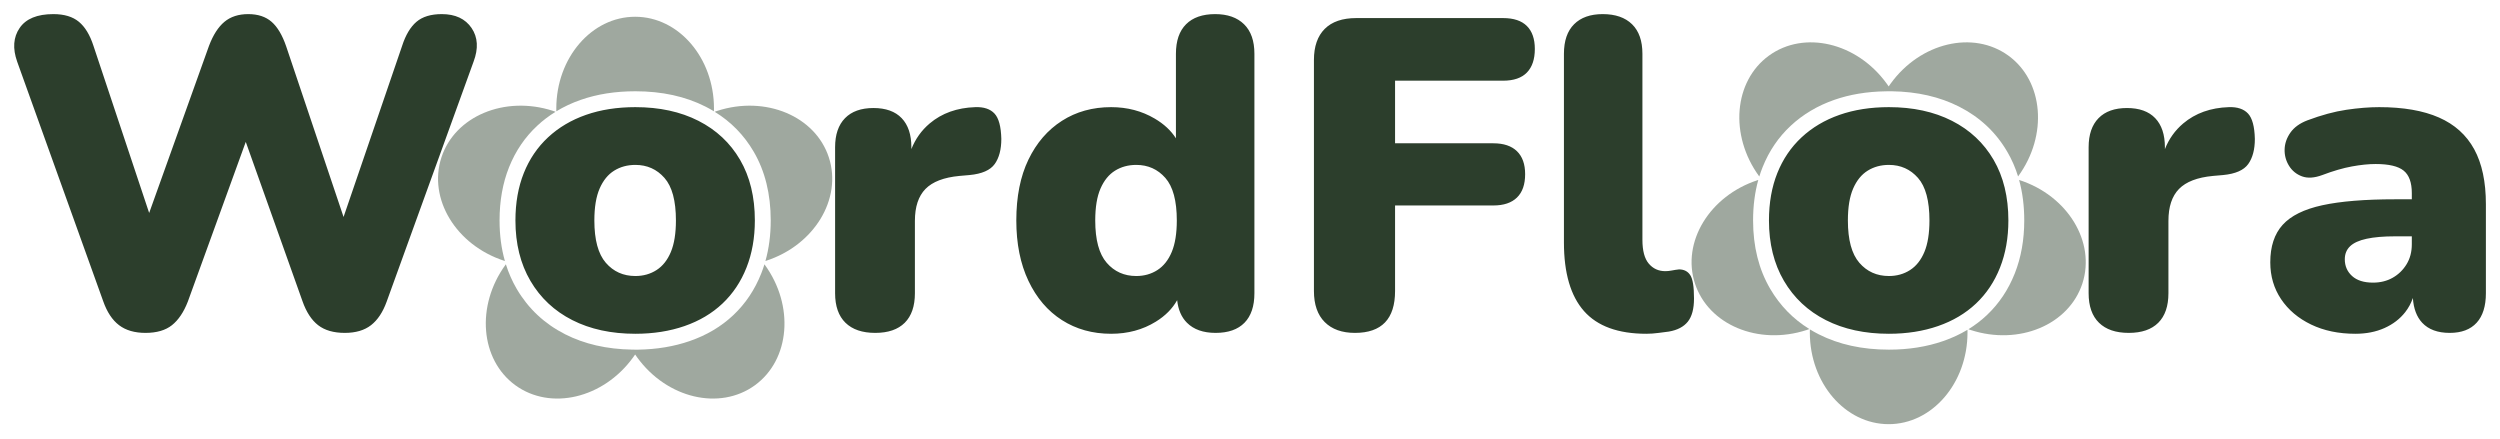
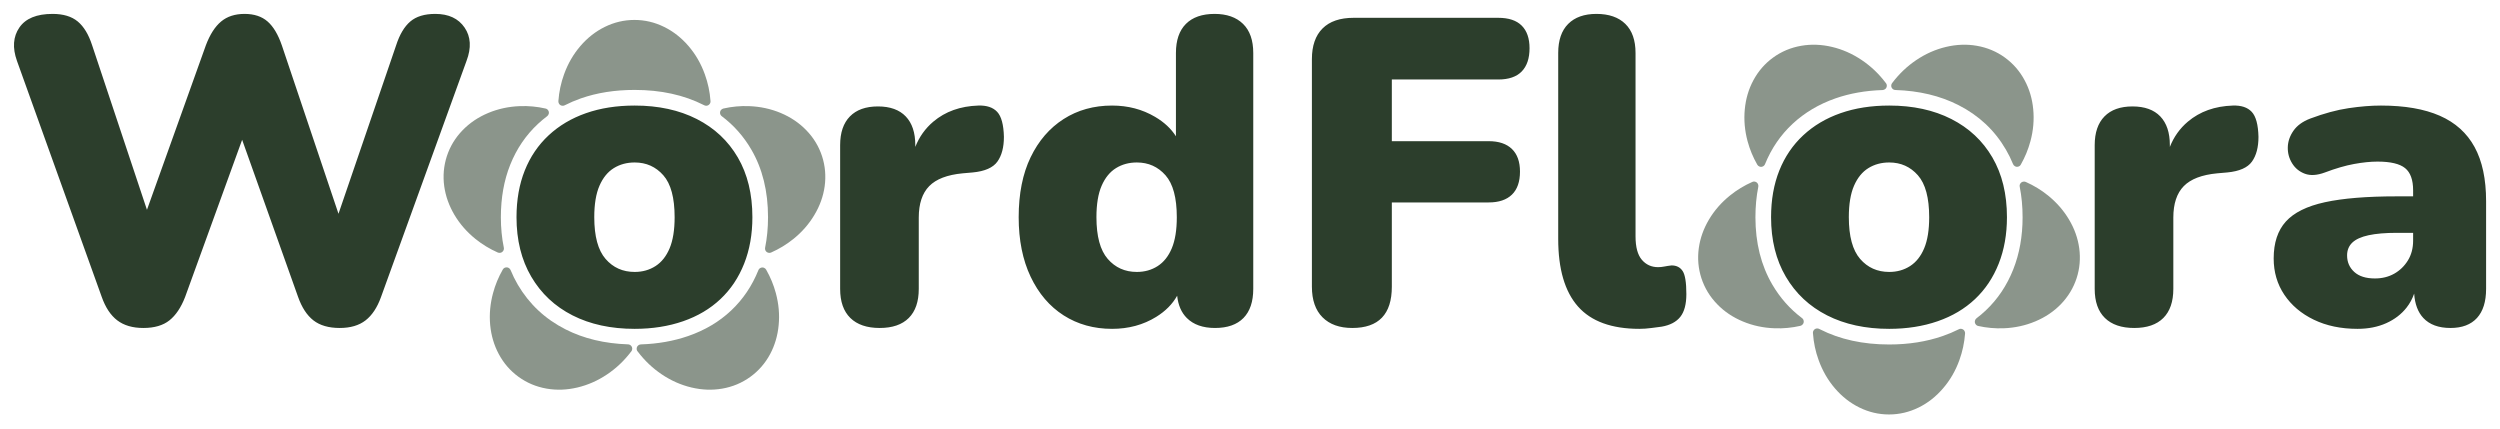
- <svg xmlns="http://www.w3.org/2000/svg" viewBox="8 34 5670 994" role="img" aria-label="WordFlora">
-   <path fill="#2C3E2C" fill-opacity="0.45" d="M1453.2 844.7C1451.6 842.4 1450 840.2 1448.5 838C1447 840.2 1445.4 842.4 1443.8 844.7C1376.3 937.6 1256.8 965.8 1176.9 907.8C1097.1 849.7 1087 727.4 1154.5 634.5C1154.8 634.1 1155 633.7 1155.3 633.4Q1164.6 663 1179.9 689.2Q1219.3 756.3 1289.7 792.1Q1355.5 825.5 1441.5 826.9Q1445.2 827 1449 827Q1452.3 827 1455.5 827Q1518.8 826 1572.3 807.5Q1630.1 787.5 1671.2 748.7Q1712.5 709.7 1734.5 654.2Q1738.5 644.1 1741.8 633.5C1742 633.8 1742.3 634.1 1742.5 634.5C1810 727.4 1799.9 849.7 1720.1 907.8C1640.2 965.8 1520.7 937.6 1453.2 844.7ZM1627.3 279.9C1627.3 282.1 1627.3 284.2 1627.2 286.4Q1618.1 280.9 1608.3 275.9Q1539.6 241 1449 241Q1380.9 241 1325.1 260.5Q1295.3 270.9 1269.8 286.4C1269.7 284.3 1269.7 282.1 1269.7 279.9C1269.7 165.1 1349.8 72 1448.5 72C1547.2 72 1627.3 165.1 1627.3 279.9ZM1262.1 285.4C1264.1 286.1 1266.1 286.8 1268.1 287.5Q1245.6 301.3 1226.5 319.1Q1184.6 358.1 1162.6 413.1Q1141 467.1 1141 534Q1141 583.5 1153.1 626C1152.6 625.8 1152.1 625.7 1151.6 625.5C1042.4 590 978.6 485.1 1009.1 391.2C1039.6 297.3 1152.9 250 1262.1 285.4ZM1745.4 625.5C1744.9 625.7 1744.5 625.8 1744 626Q1756 583.2 1756 534Q1756 444.3 1717.6 378.4Q1684.7 321.8 1628.9 287.5C1630.9 286.8 1632.9 286.1 1634.9 285.4C1744.1 250 1857.4 297.3 1887.9 391.2C1918.4 485.1 1854.6 590 1745.4 625.5Z" />
-   <path fill="#2C3E2C" fill-opacity="0.45" d="M4585.5 433.5C4585.3 433.8 4585.2 434 4585 434.2Q4575.8 404.4 4560.6 378.4Q4521.8 311.7 4451.3 275.9Q4385.1 242.3 4298.5 241Q4295.3 241 4292 241Q4288.3 241 4284.6 241.1Q4284.5 241.1 4284.5 241.1Q4220.8 242.1 4168.1 260.5Q4111 280.5 4069.5 319.1Q4027.6 358.1 4005.6 413.1Q4001.4 423.5 3998.1 434.3C3997.9 434.1 3997.7 433.8 3997.5 433.5C3930 340.6 3940.1 218.3 4019.9 160.2C4099.8 102.2 4219.3 130.4 4286.8 223.3C4288.4 225.6 4290 227.8 4291.5 230C4293 227.8 4294.6 225.6 4296.2 223.3C4363.7 130.4 4483.2 102.2 4563.1 160.2C4642.9 218.3 4653 340.6 4585.5 433.5ZM4112.7 788.1C4112.7 785.7 4112.7 783.3 4112.8 781Q4122.4 786.9 4132.7 792.1Q4201.4 827 4292 827Q4359.1 827 4415.3 807.5Q4444.9 797.2 4470.2 782C4470.3 784 4470.3 786.1 4470.3 788.1C4470.3 902.9 4390.2 996 4291.5 996C4192.8 996 4112.7 902.9 4112.7 788.1ZM3994.6 442.5Q3995.2 442.3 3995.8 442.1Q3984 484.5 3984 534Q3984 622.8 4022.9 689.2Q4056.2 746 4111.7 780.3C4109.5 781.1 4107.3 781.8 4105.1 782.6C3995.9 818 3882.6 770.7 3852.1 676.8C3821.6 582.9 3885.4 478 3994.6 442.5ZM4477.9 782.6C4476.1 782 4474.2 781.3 4472.4 780.7Q4495.1 766.7 4514.2 748.7Q4555.5 709.7 4577.5 654.2Q4599 599.9 4599 534Q4599 484.4 4587.3 442.1C4587.7 442.2 4588 442.4 4588.4 442.5C4697.6 478 4761.4 582.9 4730.9 676.8C4700.4 770.7 4587.1 818 4477.9 782.6Z" />
-   <path fill="#2C3E2C" d="M338 789Q301 789 278 771.5Q255 754 242 717L47 174Q31 129 52.5 97.5Q74 66 129 66Q166 66 187 83.5Q208 101 220 138L346.3 517L482 138Q496 101 517 83.5Q538 66 571 66Q604 66 624 83.5Q644 101 657 139L787.2 526.1L920 138Q932 101 952.5 83.5Q973 66 1010 66Q1056 66 1077.5 97.5Q1099 129 1082 174L885 718Q872 754 849.5 771.5Q827 789 790 789Q752 789 729.5 771.5Q707 754 694 717L565.4 355.8L434 718Q420 754 398 771.5Q376 789 338 789ZM2528 791Q2465 791 2416.5 760Q2368 729 2340.5 671Q2313 613 2313 534Q2313 453 2340.5 396Q2368 339 2416.5 308Q2465 277 2528 277Q2583 277 2627 303Q2658.4 321.5 2675 347.7V156Q2675 112 2698 89Q2721 66 2764 66Q2806 66 2829.5 89Q2853 112 2853 156V699Q2853 743 2830.5 766Q2808 789 2765 789Q2723 789 2700 766Q2681.3 747.3 2677.8 714.8Q2661.6 743.7 2629.5 763.5Q2585 791 2528 791ZM1449 791Q1367 791 1306 760Q1245 729 1211 671Q1177 613 1177 534Q1177 474 1196 426.5Q1215 379 1251 345.5Q1287 312 1337 294.5Q1387 277 1449 277Q1531 277 1592 308Q1653 339 1686.5 396.5Q1720 454 1720 534Q1720 593 1701 641Q1682 689 1646.5 722.5Q1611 756 1560.5 773.5Q1510 791 1449 791ZM4292 791Q4210 791 4149 760Q4088 729 4054 671Q4020 613 4020 534Q4020 474 4039 426.5Q4058 379 4094 345.5Q4130 312 4180 294.5Q4230 277 4292 277Q4374 277 4435 308Q4496 339 4529.5 396.5Q4563 454 4563 534Q4563 593 4544 641Q4525 689 4489.5 722.5Q4454 756 4403.5 773.5Q4353 791 4292 791ZM3081 789Q3037 789 3012.5 764.5Q2988 740 2988 694V170Q2988 124 3012.5 99.5Q3037 75 3084 75H3417Q3453 75 3471 93Q3489 111 3489 145Q3489 180 3471 198.5Q3453 217 3417 217H3172V359H3395Q3430 359 3448.5 377Q3467 395 3467 429Q3467 464 3448.5 482Q3430 500 3395 500H3172V694Q3172 789 3081 789ZM5350 791Q5293 791 5249.5 770Q5206 749 5181.5 712.5Q5157 676 5157 629Q5157 575 5185 544Q5213 513 5275 499.5Q5337 486 5440 486H5478V472Q5478 436 5459.5 421Q5441 406 5396 406Q5372 406 5342 411.5Q5312 417 5275 431Q5248 441 5229 434Q5210 427 5199.5 410Q5189 393 5189.5 373Q5190 353 5202.5 335Q5215 317 5241 307Q5289 289 5329.5 283Q5370 277 5404 277Q5486 277 5539.5 300.5Q5593 324 5619.5 372.5Q5646 421 5646 497V699Q5646 743 5625 766Q5604 789 5564 789Q5523 789 5501.5 766Q5482.8 745.9 5480.4 709.9Q5474.2 727.7 5463 742Q5445 765 5416 778Q5387 791 5350 791ZM3742 791Q3646 791 3600.5 739.5Q3555 688 3555 584V156Q3555 112 3578 89Q3601 66 3643 66Q3686 66 3709.5 89Q3733 112 3733 156V578Q3733 615 3747.5 632Q3762 649 3785 649Q3792 649 3799.5 647.5Q3807 646 3816 645Q3833 645 3841.5 658Q3850 671 3850 711Q3850 746 3836 763.5Q3822 781 3793 786Q3785 787 3770 789Q3755 791 3742 791ZM1993 789Q1949 789 1925.5 766Q1902 743 1902 699V368Q1902 325 1924.5 302Q1947 279 1989 279Q2031 279 2053 302Q2075 325 2075 368V372.2Q2088.7 337.5 2116.5 314Q2158 279 2220 277Q2249 276 2263.5 291.5Q2278 307 2279 349Q2279 385 2264 406Q2249 427 2207 431L2184 433Q2131 438 2107 462.5Q2083 487 2083 535V699Q2083 743 2060 766Q2037 789 1993 789ZM4836 789Q4792 789 4768.5 766Q4745 743 4745 699V368Q4745 325 4767.5 302Q4790 279 4832 279Q4874 279 4896 302Q4918 325 4918 368V372.2Q4931.7 337.5 4959.5 314Q5001 279 5063 277Q5092 276 5106.5 291.5Q5121 307 5122 349Q5122 385 5107 406Q5092 427 5050 431L5027 433Q4974 438 4950 462.5Q4926 487 4926 535V699Q4926 743 4903 766Q4880 789 4836 789ZM1449 660Q1476 660 1497 646.5Q1518 633 1529.5 605.5Q1541 578 1541 534Q1541 467 1515 437.5Q1489 408 1449 408Q1422 408 1401 421Q1380 434 1368 461.5Q1356 489 1356 534Q1356 600 1382 630Q1408 660 1449 660ZM2585 660Q2612 660 2633 646.5Q2654 633 2665.5 605.5Q2677 578 2677 534Q2677 467 2651 437.5Q2625 408 2585 408Q2558 408 2537 421Q2516 434 2504 461.5Q2492 489 2492 534Q2492 600 2518 630Q2544 660 2585 660ZM4292 660Q4319 660 4340 646.5Q4361 633 4372.5 605.5Q4384 578 4384 534Q4384 467 4358 437.5Q4332 408 4292 408Q4265 408 4244 421Q4223 434 4211 461.5Q4199 489 4199 534Q4199 600 4225 630Q4251 660 4292 660ZM5478 570H5440Q5401 570 5375.5 575.5Q5350 581 5338 592.5Q5326 604 5326 622Q5326 645 5342.5 660Q5359 675 5390 675Q5415 675 5434.5 664Q5454 653 5466 633.5Q5478 614 5478 588V570Z" />
+ <svg xmlns="http://www.w3.org/2000/svg" width="5755" height="987" viewBox="8 34 5755 987" role="img" aria-label="WordFlora">
+   <path fill="#2C3E2C" fill-opacity="0.55" d="M1629.1 276.3 1628.3 275.9Q1559.6 241 1469 241Q1400.9 241 1345.1 260.5Q1325.6 267.4 1307.9 276.4Q1304.2 278.2 1300.3 277Q1296.3 275.7 1294.5 272Q1293.2 269.5 1293.4 266.7Q1295.7 234.6 1306.6 204.7Q1319.9 168 1344.2 139.8Q1368.6 111.5 1400.1 96Q1432.7 79.9 1468.5 79.9Q1504.3 79.9 1536.9 96Q1568.4 111.5 1592.8 139.8Q1617.1 168 1630.4 204.7Q1641.3 234.6 1643.6 266.7Q1643.9 270.8 1641.2 273.9Q1638.5 277.1 1634.3 277.4Q1631.6 277.6 1629.1 276.3ZM1183.4 655.7Q1190.5 673.1 1199.9 689.2Q1239.3 756.3 1309.7 792.1Q1372.5 824 1453.7 826.7Q1457.9 826.9 1460.7 829.9Q1463.5 832.9 1463.4 837.1Q1463.3 840.6 1461 843.3Q1460.7 843.5 1460.5 843.8Q1437.2 874.5 1405.9 895.6Q1373.6 917.4 1337.3 926Q1301 934.6 1266.4 928.6Q1230.5 922.4 1201.6 901.4Q1173.1 880.7 1156.2 849.1Q1139.9 818.7 1136.4 782.2Q1133 745.7 1143 708.7Q1150.6 680.3 1165.4 654.5Q1167.5 650.9 1171.5 649.8Q1175.5 648.8 1179.1 650.8Q1182.1 652.5 1183.4 655.7ZM1483.3 826.8Q1542.1 824.9 1592.3 807.5Q1650.1 787.5 1691.2 748.7Q1731.9 710.3 1753.8 656Q1755.3 652.2 1759.1 650.6Q1762.9 648.9 1766.8 650.5Q1770 651.8 1771.7 654.8Q1786.4 680.5 1794 708.8Q1804 745.8 1800.5 782.2Q1797.1 818.7 1780.8 849.2Q1763.9 880.7 1735.4 901.4Q1706.5 922.4 1670.6 928.6Q1636 934.6 1599.7 926Q1563.4 917.4 1531.1 895.6Q1499.8 874.5 1476.5 843.8Q1476.2 843.5 1476 843.3Q1473.3 840.1 1473.6 836Q1474 831.9 1477.1 829.2Q1479.8 826.9 1483.3 826.8ZM1267.5 301.5Q1256.5 309.8 1246.5 319.1Q1204.6 358.1 1182.6 413.1Q1161 467.1 1161 534Q1161 571 1167.8 604.1Q1168.6 608.2 1166.3 611.6Q1164 615.1 1160 615.9Q1156.9 616.6 1153.9 615.3Q1126.1 603 1102.7 584.2Q1072.8 560.1 1054.1 528.6Q1035.4 497 1030.6 462.7Q1025.8 427.2 1036.6 393.7Q1047.7 359.7 1073 333.7Q1097.4 308.5 1131.8 294.1Q1166.1 279.7 1205 278.3Q1234.6 277.2 1263.7 283.8Q1267.8 284.7 1270 288.2Q1272.2 291.7 1271.3 295.7Q1270.5 299.3 1267.5 301.5ZM1673.3 283.8Q1702.5 277.2 1732 278.3Q1770.9 279.7 1805.3 294.1Q1839.6 308.5 1864 333.7Q1889.3 359.7 1900.4 393.7Q1911.2 427.2 1906.4 462.7Q1901.7 497 1882.9 528.5Q1864.2 560.1 1834.4 584.1Q1810.9 603 1783.1 615.3Q1779.3 616.9 1775.4 615.4Q1771.6 613.9 1769.9 610.2Q1768.6 607.2 1769.3 604.1Q1776 570.9 1776 534Q1776 444.3 1737.6 378.4Q1711 332.7 1669.5 301.5Q1666.2 299 1665.6 294.9Q1665.1 290.8 1667.5 287.5Q1669.8 284.6 1673.3 283.8Z" />
+   <path fill="#2C3E2C" fill-opacity="0.55" d="M4531.6 801.7Q4529.2 833.6 4518.4 863.3Q4505.1 900 4480.7 928.2Q4456.4 956.5 4424.9 972Q4392.2 988.1 4356.5 988.1Q4320.7 988.1 4288.1 972Q4256.6 956.5 4232.2 928.2Q4207.9 900 4194.6 863.3Q4183.6 833.2 4181.4 800.8Q4181.1 796.6 4183.8 793.5Q4186.5 790.4 4190.6 790.1Q4193.4 789.9 4195.9 791.2L4197.7 792.1Q4266.4 827 4357 827Q4424.1 827 4480.3 807.5Q4499.6 800.8 4517.1 792Q4520.8 790.1 4524.7 791.4Q4528.7 792.7 4530.5 796.4Q4531.8 798.9 4531.6 801.7ZM4341.7 241.3Q4282.6 243.2 4233.1 260.5Q4176 280.5 4134.5 319.1Q4093.1 357.7 4071.1 411.8Q4069.6 415.6 4065.7 417.3Q4061.9 418.9 4058.1 417.3Q4054.9 416 4053.2 413Q4038.5 387.3 4030.9 359Q4021 322 4024.5 285.7Q4027.9 249.2 4044.3 218.8Q4061.2 187.3 4089.6 166.6Q4118.5 145.6 4154.4 139.4Q4189 133.4 4225.3 142Q4261.6 150.6 4293.9 172.4Q4325.2 193.5 4348.5 224.2Q4348.8 224.5 4349 224.8Q4351.7 227.9 4351.4 232Q4351.1 236.2 4347.9 238.9Q4345.2 241.1 4341.7 241.3ZM4642 411.7Q4634.9 394.3 4625.6 378.4Q4586.8 311.7 4516.3 275.9Q4453.1 243.8 4371.3 241.2Q4367.2 241.1 4364.3 238.1Q4361.5 235.1 4361.6 230.9Q4361.7 227.4 4364.1 224.7Q4364.3 224.4 4364.5 224.2Q4387.8 193.5 4419.1 172.4Q4451.4 150.6 4487.7 142Q4524 133.4 4558.6 139.4Q4594.5 145.6 4623.4 166.6Q4651.8 187.3 4668.7 218.8Q4685.1 249.2 4688.5 285.6Q4692 322 4682.1 358.9Q4674.5 387.2 4659.9 412.9Q4657.9 416.5 4653.9 417.6Q4649.9 418.7 4646.3 416.6Q4643.3 414.9 4642 411.7ZM4152.5 784.1Q4123.1 790.8 4093.4 789.7Q4054.4 788.4 4020 774Q3985.5 759.6 3961.1 734.4Q3935.7 708.3 3924.6 674.3Q3913.8 640.8 3918.6 605.4Q3923.3 571.1 3942 539.5Q3960.7 508 3990.5 484Q4013.9 465.1 4041.8 452.8Q4045.6 451.1 4049.4 452.6Q4053.3 454.1 4054.9 457.9Q4056.2 460.8 4055.6 463.9Q4049 497 4049 534Q4049 622.8 4087.9 689.2Q4114.8 735.1 4156.3 766.3Q4159.6 768.8 4160.1 772.9Q4160.7 777 4158.2 780.3Q4156 783.2 4152.5 784.1ZM4558 766.6Q4569.1 758.2 4579.2 748.7Q4620.5 709.7 4642.5 654.2Q4664 599.9 4664 534Q4664 496.9 4657.4 463.9Q4656.6 459.8 4658.9 456.4Q4661.2 453 4665.3 452.2Q4668.4 451.5 4671.3 452.8Q4699.1 465.1 4722.5 484Q4752.3 508.1 4771 539.6Q4789.7 571.1 4794.4 605.4Q4799.2 640.8 4788.4 674.3Q4777.3 708.2 4752.1 734.3Q4727.7 759.4 4693.4 773.8Q4659.2 788.2 4620.3 789.7Q4590.9 790.8 4561.8 784.4Q4557.8 783.5 4555.6 780Q4553.4 776.5 4554.3 772.4Q4555.1 768.8 4558 766.6Z" />
+   <path fill="#2C3E2C" d="M338 789Q301 789 278 771.5Q255 754 242 717L47 174Q31 129 52.5 97.5Q74 66 129 66Q166 66 187 83.5Q208 101 220 138L346.3 517L482 138Q496 101 517 83.5Q538 66 571 66Q604 66 624 83.5Q644 101 657 139L787.2 526.1L920 138Q932 101 952.5 83.5Q973 66 1010 66Q1056 66 1077.5 97.5Q1099 129 1082 174L885 718Q872 754 849.5 771.5Q827 789 790 789Q752 789 729.5 771.5Q707 754 694 717L565.4 355.8L434 718Q420 754 398 771.5Q376 789 338 789ZM2568 791Q2505 791 2456.5 760Q2408 729 2380.5 671Q2353 613 2353 534Q2353 453 2380.5 396Q2408 339 2456.5 308Q2505 277 2568 277Q2623 277 2667 303Q2698.4 321.5 2715 347.7V156Q2715 112 2738 89Q2761 66 2804 66Q2846 66 2869.5 89Q2893 112 2893 156V699Q2893 743 2870.5 766Q2848 789 2805 789Q2763 789 2740 766Q2721.3 747.3 2717.8 714.8Q2701.6 743.7 2669.5 763.5Q2625 791 2568 791ZM1469 791Q1387 791 1326 760Q1265 729 1231 671Q1197 613 1197 534Q1197 474 1216 426.5Q1235 379 1271 345.5Q1307 312 1357 294.5Q1407 277 1469 277Q1551 277 1612 308Q1673 339 1706.5 396.5Q1740 454 1740 534Q1740 593 1721 641Q1702 689 1666.5 722.5Q1631 756 1580.5 773.5Q1530 791 1469 791ZM4357 791Q4275 791 4214 760Q4153 729 4119 671Q4085 613 4085 534Q4085 474 4104 426.5Q4123 379 4159 345.5Q4195 312 4245 294.5Q4295 277 4357 277Q4439 277 4500 308Q4561 339 4594.5 396.5Q4628 454 4628 534Q4628 593 4609 641Q4590 689 4554.5 722.5Q4519 756 4468.5 773.5Q4418 791 4357 791ZM3121 789Q3077 789 3052.5 764.5Q3028 740 3028 694V170Q3028 124 3052.5 99.5Q3077 75 3124 75H3457Q3493 75 3511 93Q3529 111 3529 145Q3529 180 3511 198.5Q3493 217 3457 217H3212V359H3435Q3470 359 3488.5 377Q3507 395 3507 429Q3507 464 3488.5 482Q3470 500 3435 500H3212V694Q3212 789 3121 789ZM5435 791Q5378 791 5334.5 770Q5291 749 5266.5 712.5Q5242 676 5242 629Q5242 575 5270 544Q5298 513 5360 499.5Q5422 486 5525 486H5563V472Q5563 436 5544.5 421Q5526 406 5481 406Q5457 406 5427 411.5Q5397 417 5360 431Q5333 441 5314 434Q5295 427 5284.5 410Q5274 393 5274.5 373Q5275 353 5287.5 335Q5300 317 5326 307Q5374 289 5414.5 283Q5455 277 5489 277Q5571 277 5624.5 300.5Q5678 324 5704.5 372.5Q5731 421 5731 497V699Q5731 743 5710 766Q5689 789 5649 789Q5608 789 5586.5 766Q5567.8 745.9 5565.4 709.9Q5559.2 727.7 5548 742Q5530 765 5501 778Q5472 791 5435 791ZM3782 791Q3686 791 3640.5 739.5Q3595 688 3595 584V156Q3595 112 3618 89Q3641 66 3683 66Q3726 66 3749.5 89Q3773 112 3773 156V578Q3773 615 3787.5 632Q3802 649 3825 649Q3832 649 3839.5 647.5Q3847 646 3856 645Q3873 645 3881.5 658Q3890 671 3890 711Q3890 746 3876 763.5Q3862 781 3833 786Q3825 787 3810 789Q3795 791 3782 791ZM2033 789Q1989 789 1965.5 766Q1942 743 1942 699V368Q1942 325 1964.5 302Q1987 279 2029 279Q2071 279 2093 302Q2115 325 2115 368V372.2Q2128.7 337.5 2156.5 314Q2198 279 2260 277Q2289 276 2303.5 291.5Q2318 307 2319 349Q2319 385 2304 406Q2289 427 2247 431L2224 433Q2171 438 2147 462.5Q2123 487 2123 535V699Q2123 743 2100 766Q2077 789 2033 789ZM4921 789Q4877 789 4853.5 766Q4830 743 4830 699V368Q4830 325 4852.5 302Q4875 279 4917 279Q4959 279 4981 302Q5003 325 5003 368V372.2Q5016.7 337.5 5044.5 314Q5086 279 5148 277Q5177 276 5191.5 291.5Q5206 307 5207 349Q5207 385 5192 406Q5177 427 5135 431L5112 433Q5059 438 5035 462.5Q5011 487 5011 535V699Q5011 743 4988 766Q4965 789 4921 789ZM1469 660Q1496 660 1517 646.5Q1538 633 1549.5 605.5Q1561 578 1561 534Q1561 467 1535 437.5Q1509 408 1469 408Q1442 408 1421 421Q1400 434 1388 461.5Q1376 489 1376 534Q1376 600 1402 630Q1428 660 1469 660ZM2625 660Q2652 660 2673 646.5Q2694 633 2705.5 605.5Q2717 578 2717 534Q2717 467 2691 437.5Q2665 408 2625 408Q2598 408 2577 421Q2556 434 2544 461.5Q2532 489 2532 534Q2532 600 2558 630Q2584 660 2625 660ZM4357 660Q4384 660 4405 646.5Q4426 633 4437.5 605.5Q4449 578 4449 534Q4449 467 4423 437.5Q4397 408 4357 408Q4330 408 4309 421Q4288 434 4276 461.5Q4264 489 4264 534Q4264 600 4290 630Q4316 660 4357 660ZM5563 570H5525Q5486 570 5460.5 575.5Q5435 581 5423 592.5Q5411 604 5411 622Q5411 645 5427.5 660Q5444 675 5475 675Q5500 675 5519.5 664Q5539 653 5551 633.5Q5563 614 5563 588V570Z" />
</svg>
